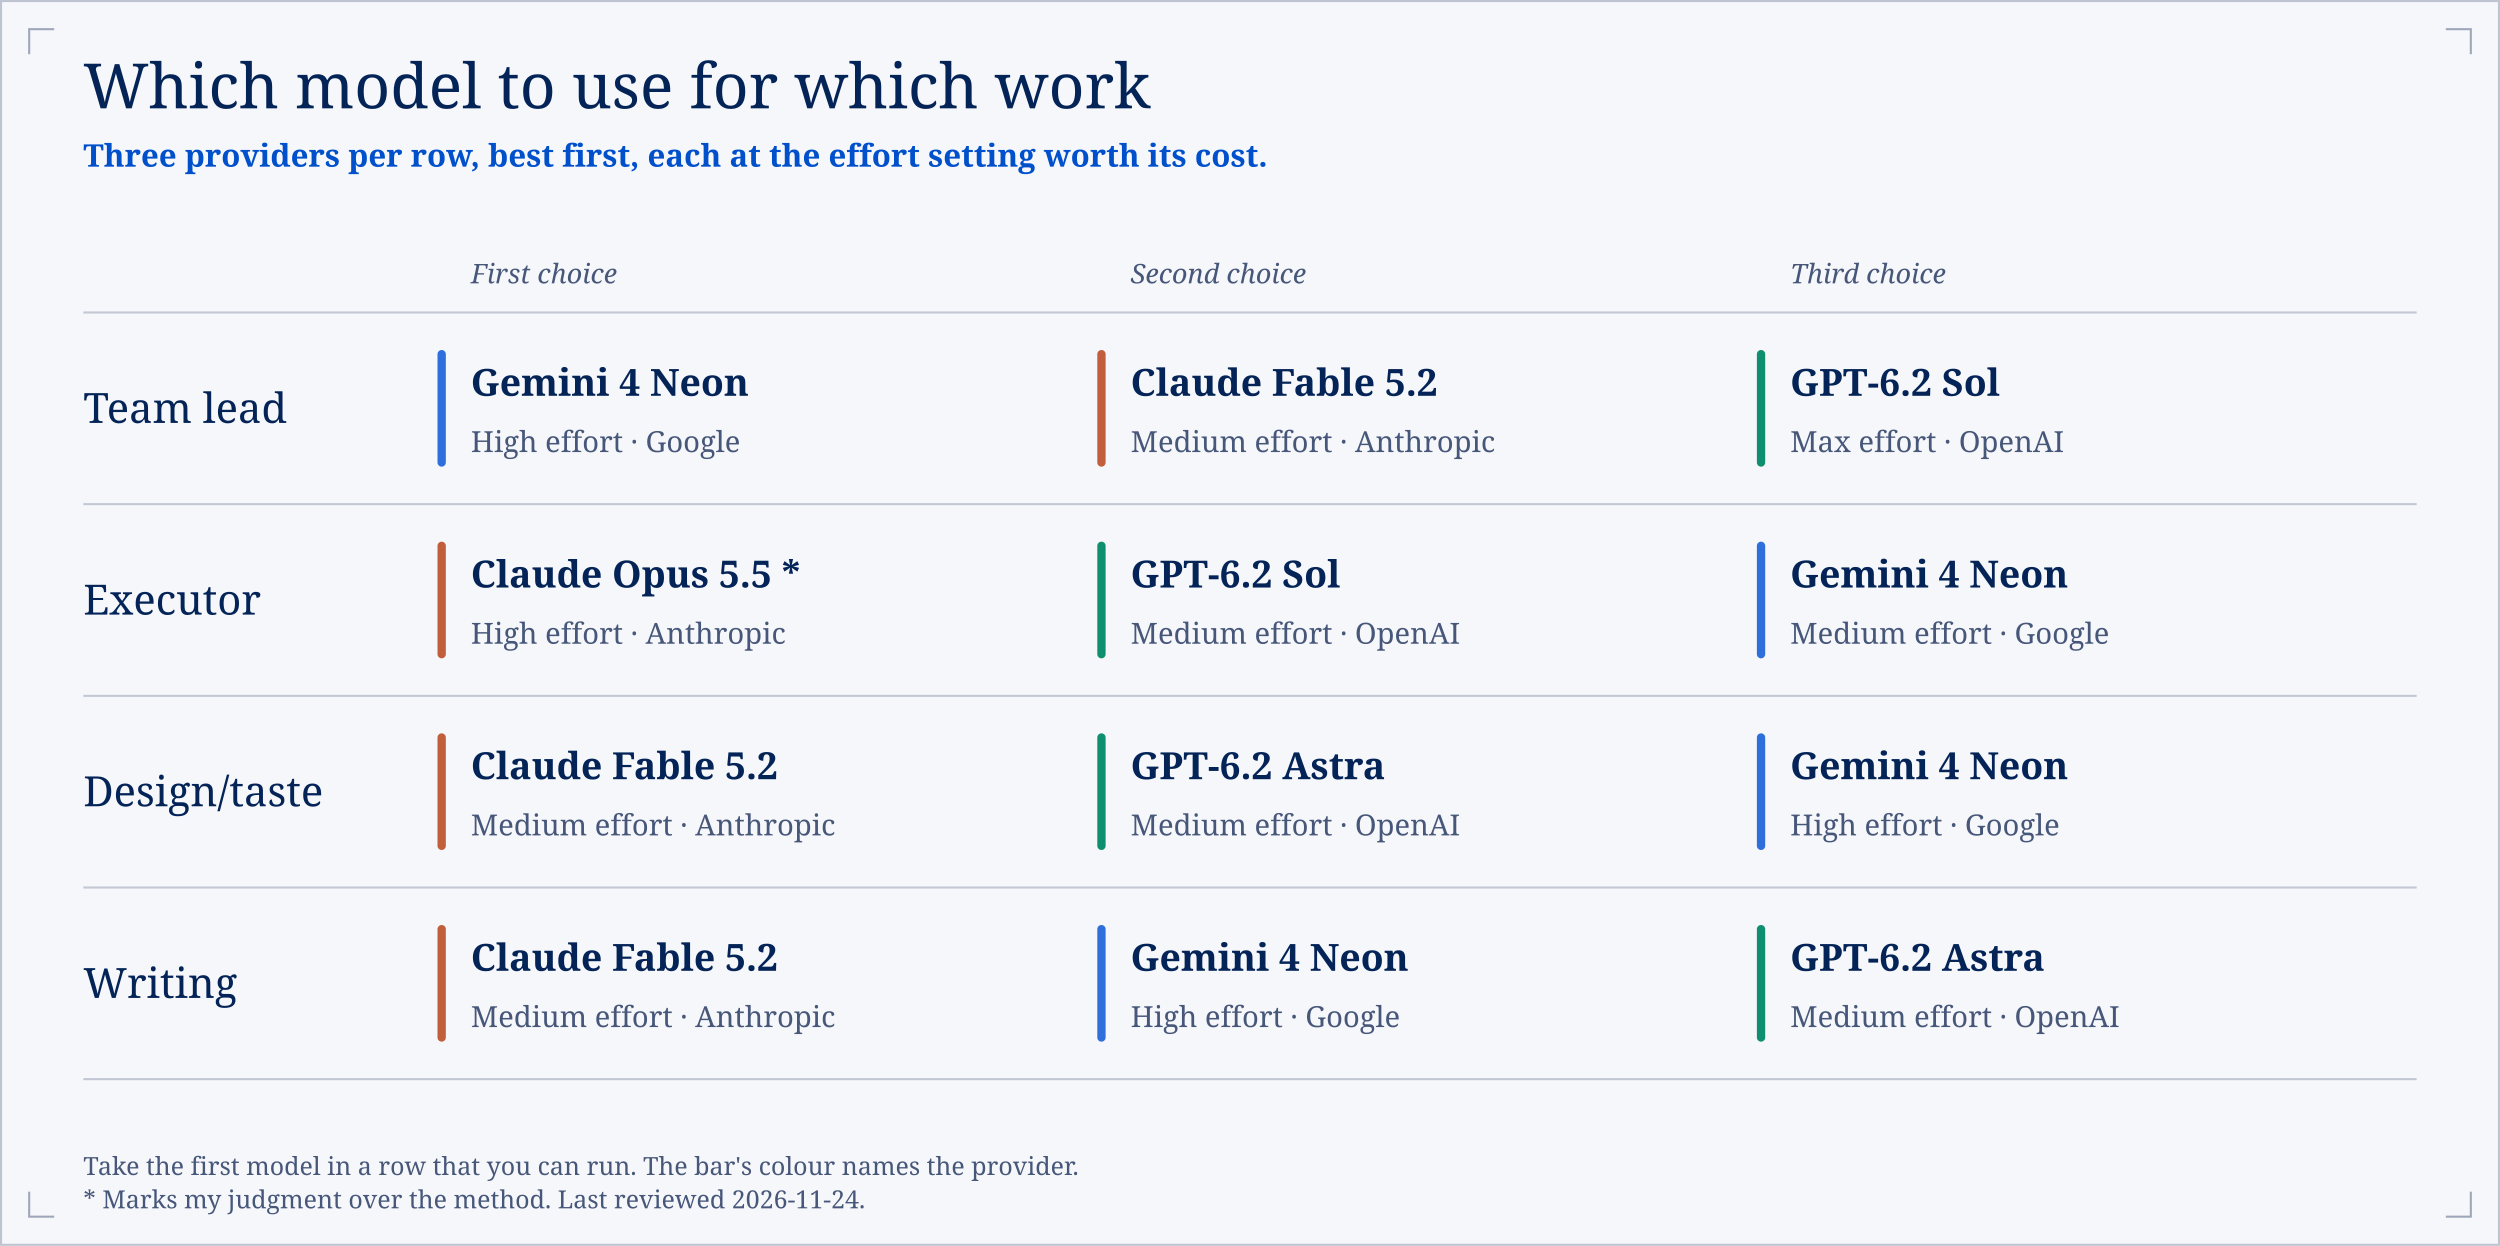
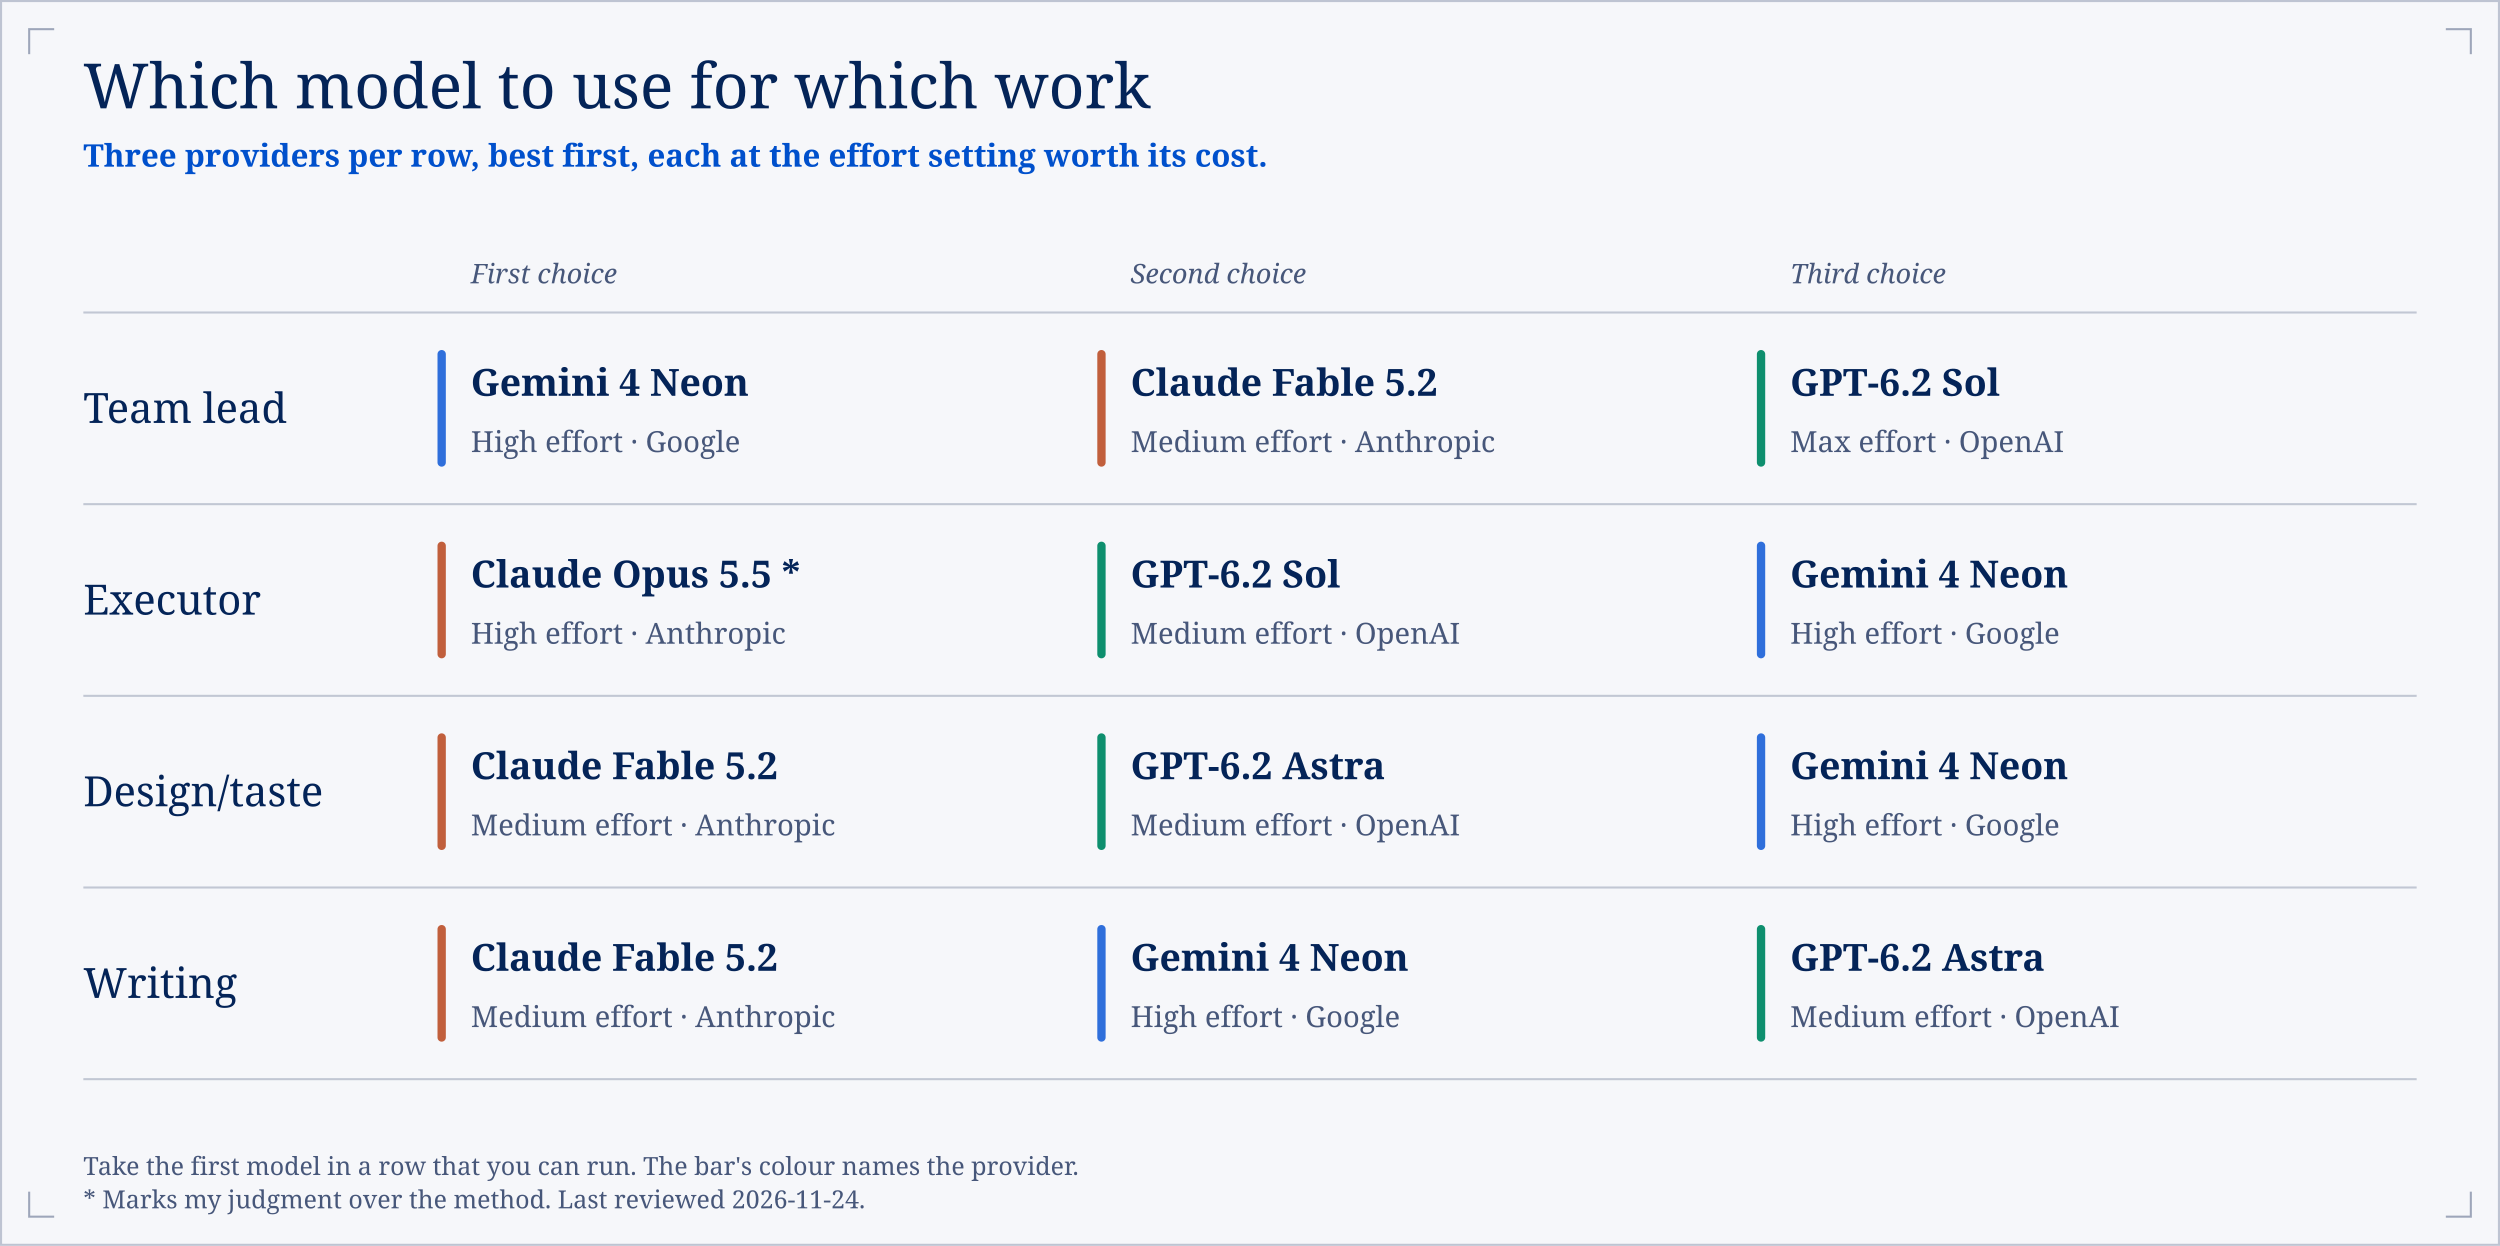
<svg xmlns="http://www.w3.org/2000/svg" viewBox="0 0 1200 598" width="1200" height="598" role="img">
  <rect width="1200" height="598" fill="#F6F7FA" />
  <rect x=".5" y=".5" width="1199" height="597" fill="none" stroke="#47577A" stroke-opacity=".32" />
  <path d="M14 26V14H26M1174 14H1186V26M14 572V584H26M1174 584H1186V572" fill="none" stroke="#47577A" stroke-opacity=".5" />
  <text x="40.0" y="52.0" font-size="30" fill="#042458" font-family="Didot,'Bodoni MT',Georgia,serif">Which model to use for which work</text>
  <text x="40.0" y="80.0" font-family="Baskerville,Georgia,serif" font-size="15" fill="#0050CC" font-weight="600">Three providers per row, best first, each at the effort setting worth its cost.</text>
  <text x="226.0" y="136.0" font-family="Baskerville,Georgia,serif" font-size="13" fill="#47577A" font-style="italic">First choice</text>
  <text x="542.7" y="136.0" font-family="Baskerville,Georgia,serif" font-size="13" fill="#47577A" font-style="italic">Second choice</text>
  <text x="859.3" y="136.0" font-family="Baskerville,Georgia,serif" font-size="13" fill="#47577A" font-style="italic">Third choice</text>
  <line x1="40" x2="1160" y1="150.0" y2="150.0" stroke="#47577A" stroke-opacity=".3" />
  <text x="40.0" y="203.0" font-size="20" fill="#042458" font-family="Didot,'Bodoni MT',Georgia,serif">Team lead</text>
  <rect x="210.0" y="168.0" width="4" height="56.0" rx="2" fill="#2F6FDB" />
  <text x="226.0" y="190.0" font-family="Baskerville,Georgia,serif" font-size="18" fill="#042458" font-weight="600">Gemini 4 Neon</text>
  <text x="226.0" y="217.0" font-family="Baskerville,Georgia,serif" font-size="14" fill="#47577A">High effort · Google</text>
  <rect x="526.7" y="168.0" width="4" height="56.0" rx="2" fill="#C15F3C" />
  <text x="542.7" y="190.0" font-family="Baskerville,Georgia,serif" font-size="18" fill="#042458" font-weight="600">Claude Fable 5.2</text>
  <text x="542.7" y="217.0" font-family="Baskerville,Georgia,serif" font-size="14" fill="#47577A">Medium effort · Anthropic</text>
  <rect x="843.3" y="168.0" width="4" height="56.0" rx="2" fill="#0E8F6E" />
  <text x="859.3" y="190.0" font-family="Baskerville,Georgia,serif" font-size="18" fill="#042458" font-weight="600">GPT-6.2 Sol</text>
  <text x="859.3" y="217.0" font-family="Baskerville,Georgia,serif" font-size="14" fill="#47577A">Max effort · OpenAI</text>
  <line x1="40" x2="1160" y1="242.0" y2="242.0" stroke="#47577A" stroke-opacity=".3" />
  <text x="40.0" y="295.0" font-size="20" fill="#042458" font-family="Didot,'Bodoni MT',Georgia,serif">Executor</text>
  <rect x="210.0" y="260.0" width="4" height="56.0" rx="2" fill="#C15F3C" />
  <text x="226.0" y="282.0" font-family="Baskerville,Georgia,serif" font-size="18" fill="#042458" font-weight="600">Claude Opus 5.5 *</text>
  <text x="226.0" y="309.0" font-family="Baskerville,Georgia,serif" font-size="14" fill="#47577A">High effort · Anthropic</text>
  <rect x="526.7" y="260.0" width="4" height="56.0" rx="2" fill="#0E8F6E" />
  <text x="542.7" y="282.0" font-family="Baskerville,Georgia,serif" font-size="18" fill="#042458" font-weight="600">GPT-6.2 Sol</text>
  <text x="542.7" y="309.0" font-family="Baskerville,Georgia,serif" font-size="14" fill="#47577A">Medium effort · OpenAI</text>
  <rect x="843.3" y="260.0" width="4" height="56.0" rx="2" fill="#2F6FDB" />
  <text x="859.3" y="282.0" font-family="Baskerville,Georgia,serif" font-size="18" fill="#042458" font-weight="600">Gemini 4 Neon</text>
-   <text x="859.3" y="309.0" font-family="Baskerville,Georgia,serif" font-size="14" fill="#47577A">Medium effort · Google</text>
+   <text x="859.3" y="309.0" font-family="Baskerville,Georgia,serif" font-size="14" fill="#47577A">High effort · Google</text>
  <line x1="40" x2="1160" y1="334.0" y2="334.0" stroke="#47577A" stroke-opacity=".3" />
  <text x="40.0" y="387.0" font-size="20" fill="#042458" font-family="Didot,'Bodoni MT',Georgia,serif">Design/taste</text>
  <rect x="210.0" y="352.0" width="4" height="56.0" rx="2" fill="#C15F3C" />
  <text x="226.0" y="374.0" font-family="Baskerville,Georgia,serif" font-size="18" fill="#042458" font-weight="600">Claude Fable 5.2</text>
  <text x="226.0" y="401.0" font-family="Baskerville,Georgia,serif" font-size="14" fill="#47577A">Medium effort · Anthropic</text>
  <rect x="526.7" y="352.0" width="4" height="56.0" rx="2" fill="#0E8F6E" />
  <text x="542.7" y="374.0" font-family="Baskerville,Georgia,serif" font-size="18" fill="#042458" font-weight="600">GPT-6.2 Astra</text>
  <text x="542.7" y="401.0" font-family="Baskerville,Georgia,serif" font-size="14" fill="#47577A">Medium effort · OpenAI</text>
  <rect x="843.3" y="352.0" width="4" height="56.0" rx="2" fill="#2F6FDB" />
  <text x="859.3" y="374.0" font-family="Baskerville,Georgia,serif" font-size="18" fill="#042458" font-weight="600">Gemini 4 Neon</text>
  <text x="859.3" y="401.0" font-family="Baskerville,Georgia,serif" font-size="14" fill="#47577A">High effort · Google</text>
  <line x1="40" x2="1160" y1="426.0" y2="426.0" stroke="#47577A" stroke-opacity=".3" />
  <text x="40.0" y="479.0" font-size="20" fill="#042458" font-family="Didot,'Bodoni MT',Georgia,serif">Writing</text>
  <rect x="210.0" y="444.0" width="4" height="56.0" rx="2" fill="#C15F3C" />
  <text x="226.0" y="466.0" font-family="Baskerville,Georgia,serif" font-size="18" fill="#042458" font-weight="600">Claude Fable 5.2</text>
  <text x="226.0" y="493.0" font-family="Baskerville,Georgia,serif" font-size="14" fill="#47577A">Medium effort · Anthropic</text>
  <rect x="526.7" y="444.0" width="4" height="56.0" rx="2" fill="#2F6FDB" />
  <text x="542.7" y="466.0" font-family="Baskerville,Georgia,serif" font-size="18" fill="#042458" font-weight="600">Gemini 4 Neon</text>
  <text x="542.7" y="493.0" font-family="Baskerville,Georgia,serif" font-size="14" fill="#47577A">High effort · Google</text>
  <rect x="843.3" y="444.0" width="4" height="56.0" rx="2" fill="#0E8F6E" />
  <text x="859.3" y="466.0" font-family="Baskerville,Georgia,serif" font-size="18" fill="#042458" font-weight="600">GPT-6.2 Astra</text>
  <text x="859.3" y="493.0" font-family="Baskerville,Georgia,serif" font-size="14" fill="#47577A">Medium effort · OpenAI</text>
  <line x1="40" x2="1160" y1="518.0" y2="518.0" stroke="#47577A" stroke-opacity=".3" />
  <text x="40.0" y="564.0" font-family="Baskerville,Georgia,serif" font-size="12" fill="#47577A">Take the first model in a row that you can run. The bar's colour names the provider.</text>
  <text x="40.0" y="580.0" font-family="Baskerville,Georgia,serif" font-size="12" fill="#47577A">* Marks my judgment over the method. Last reviewed 2026-11-24.</text>
</svg>
